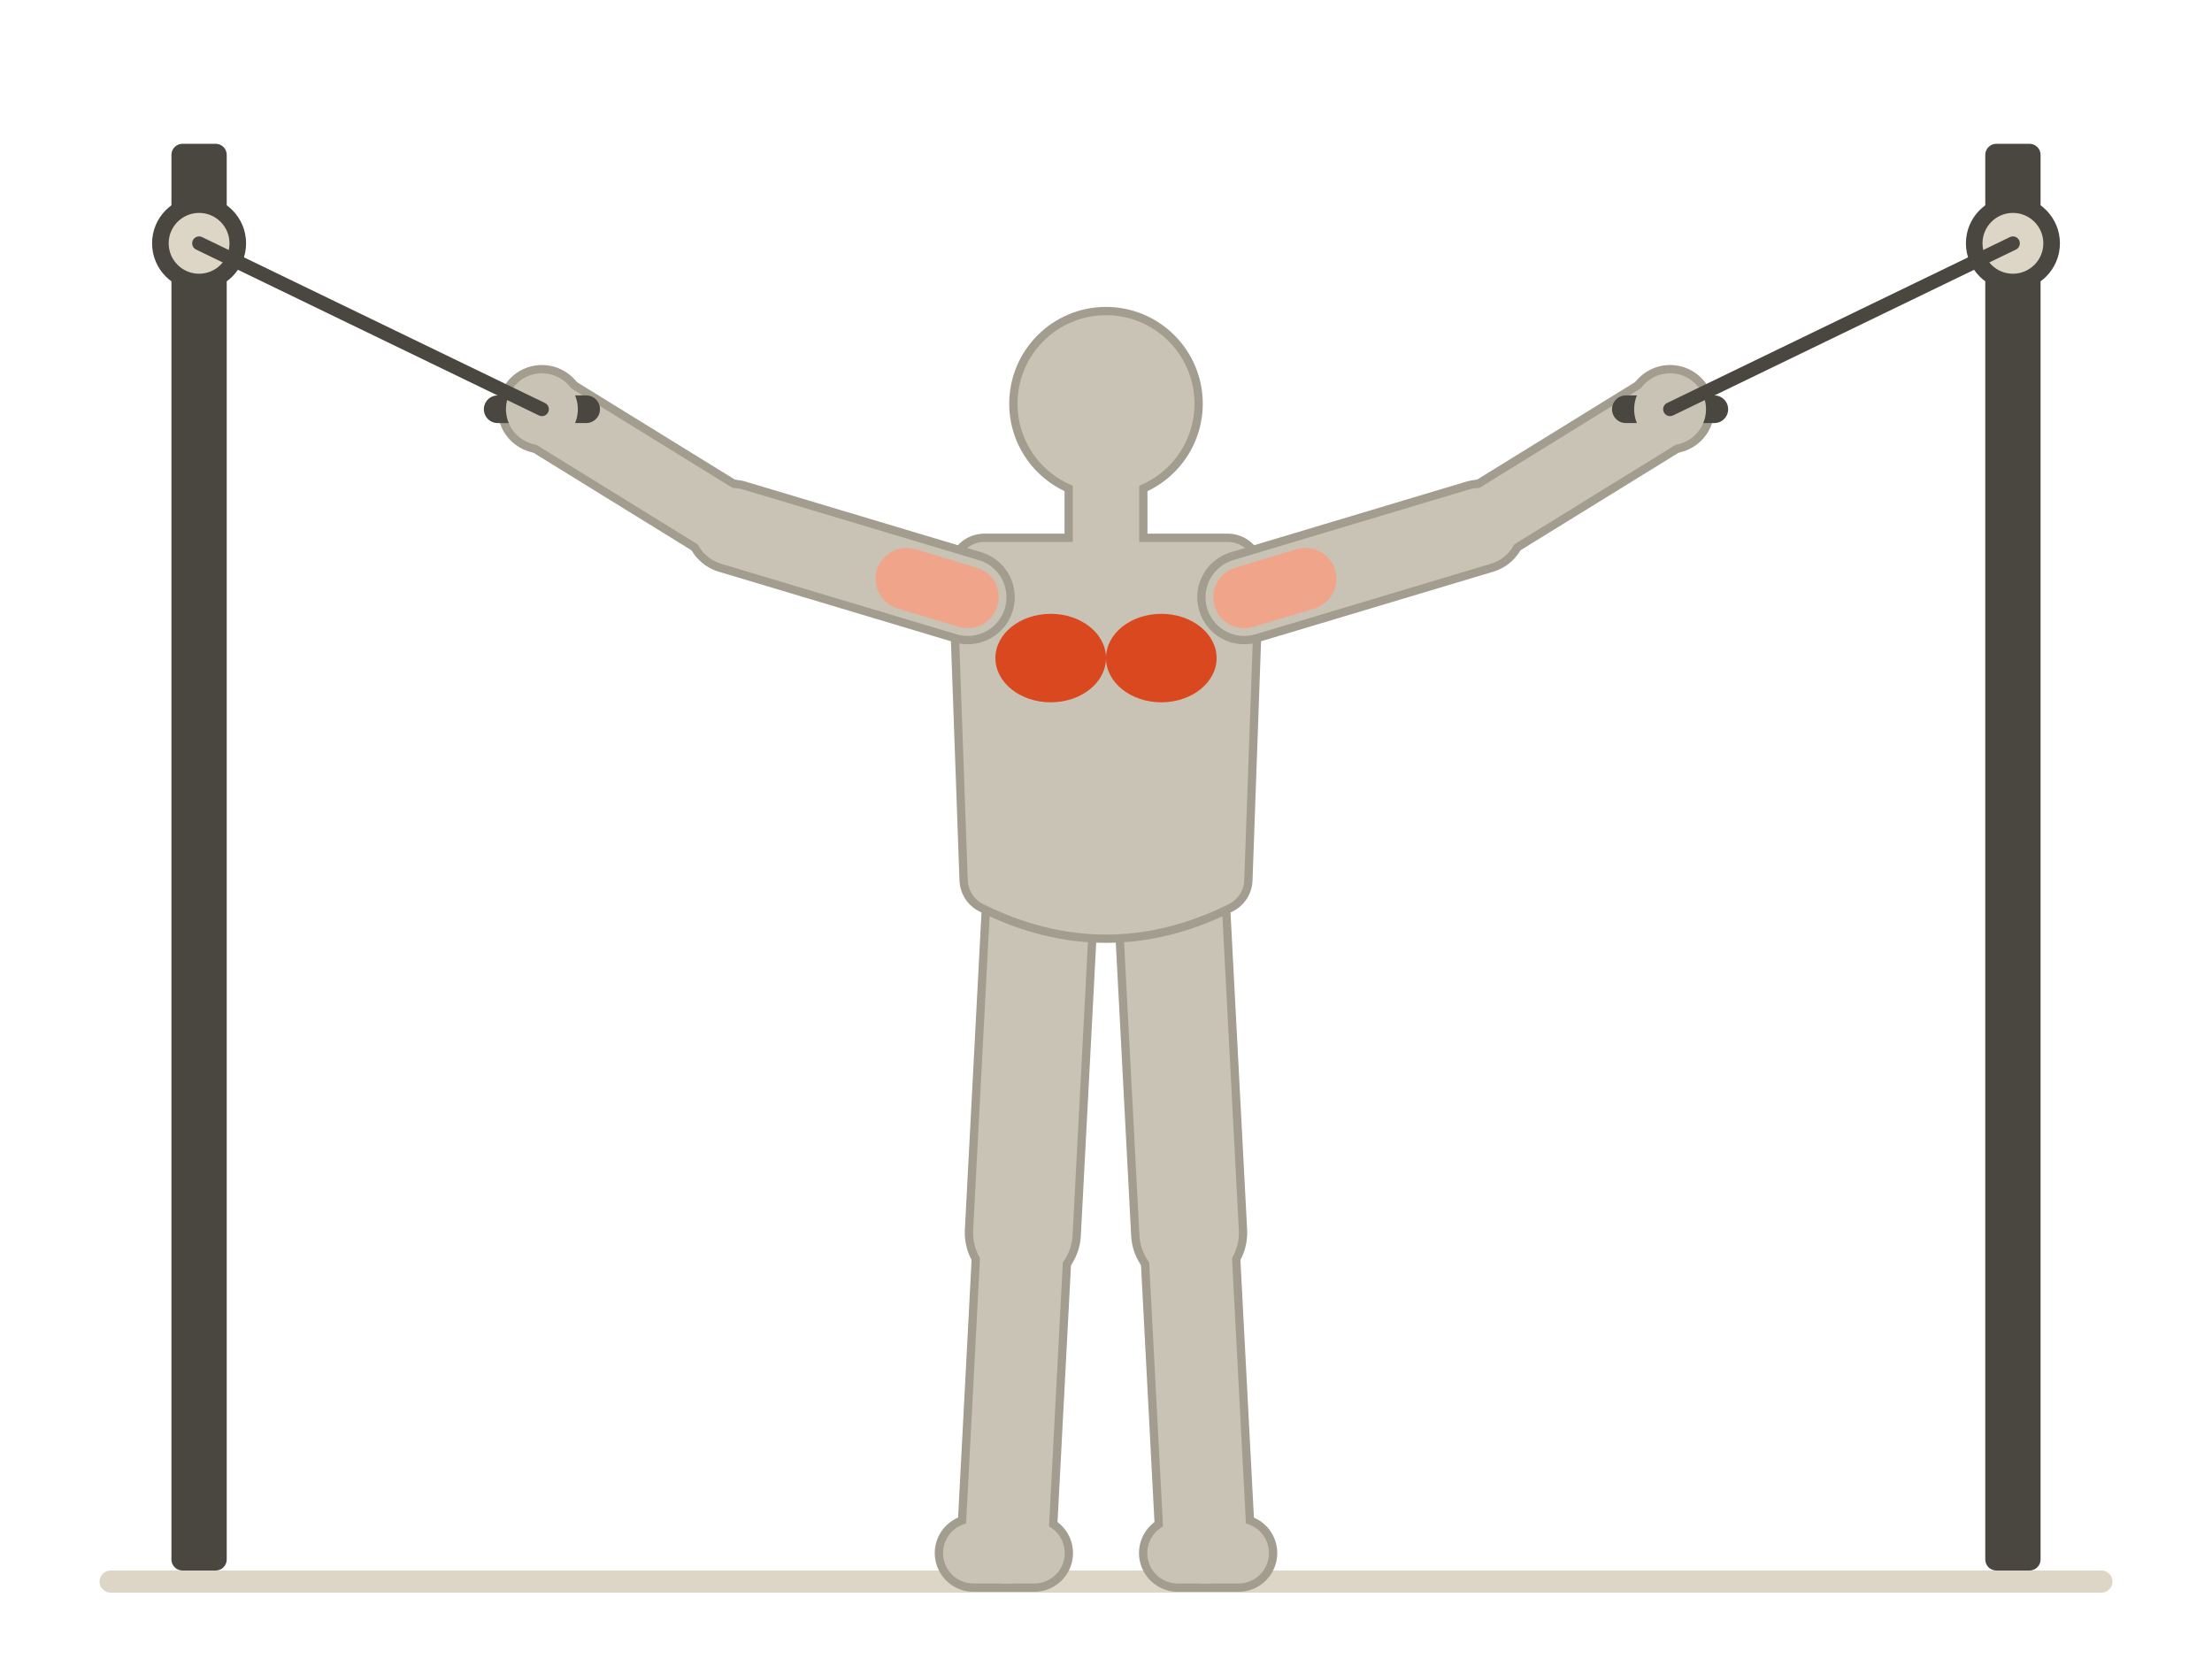
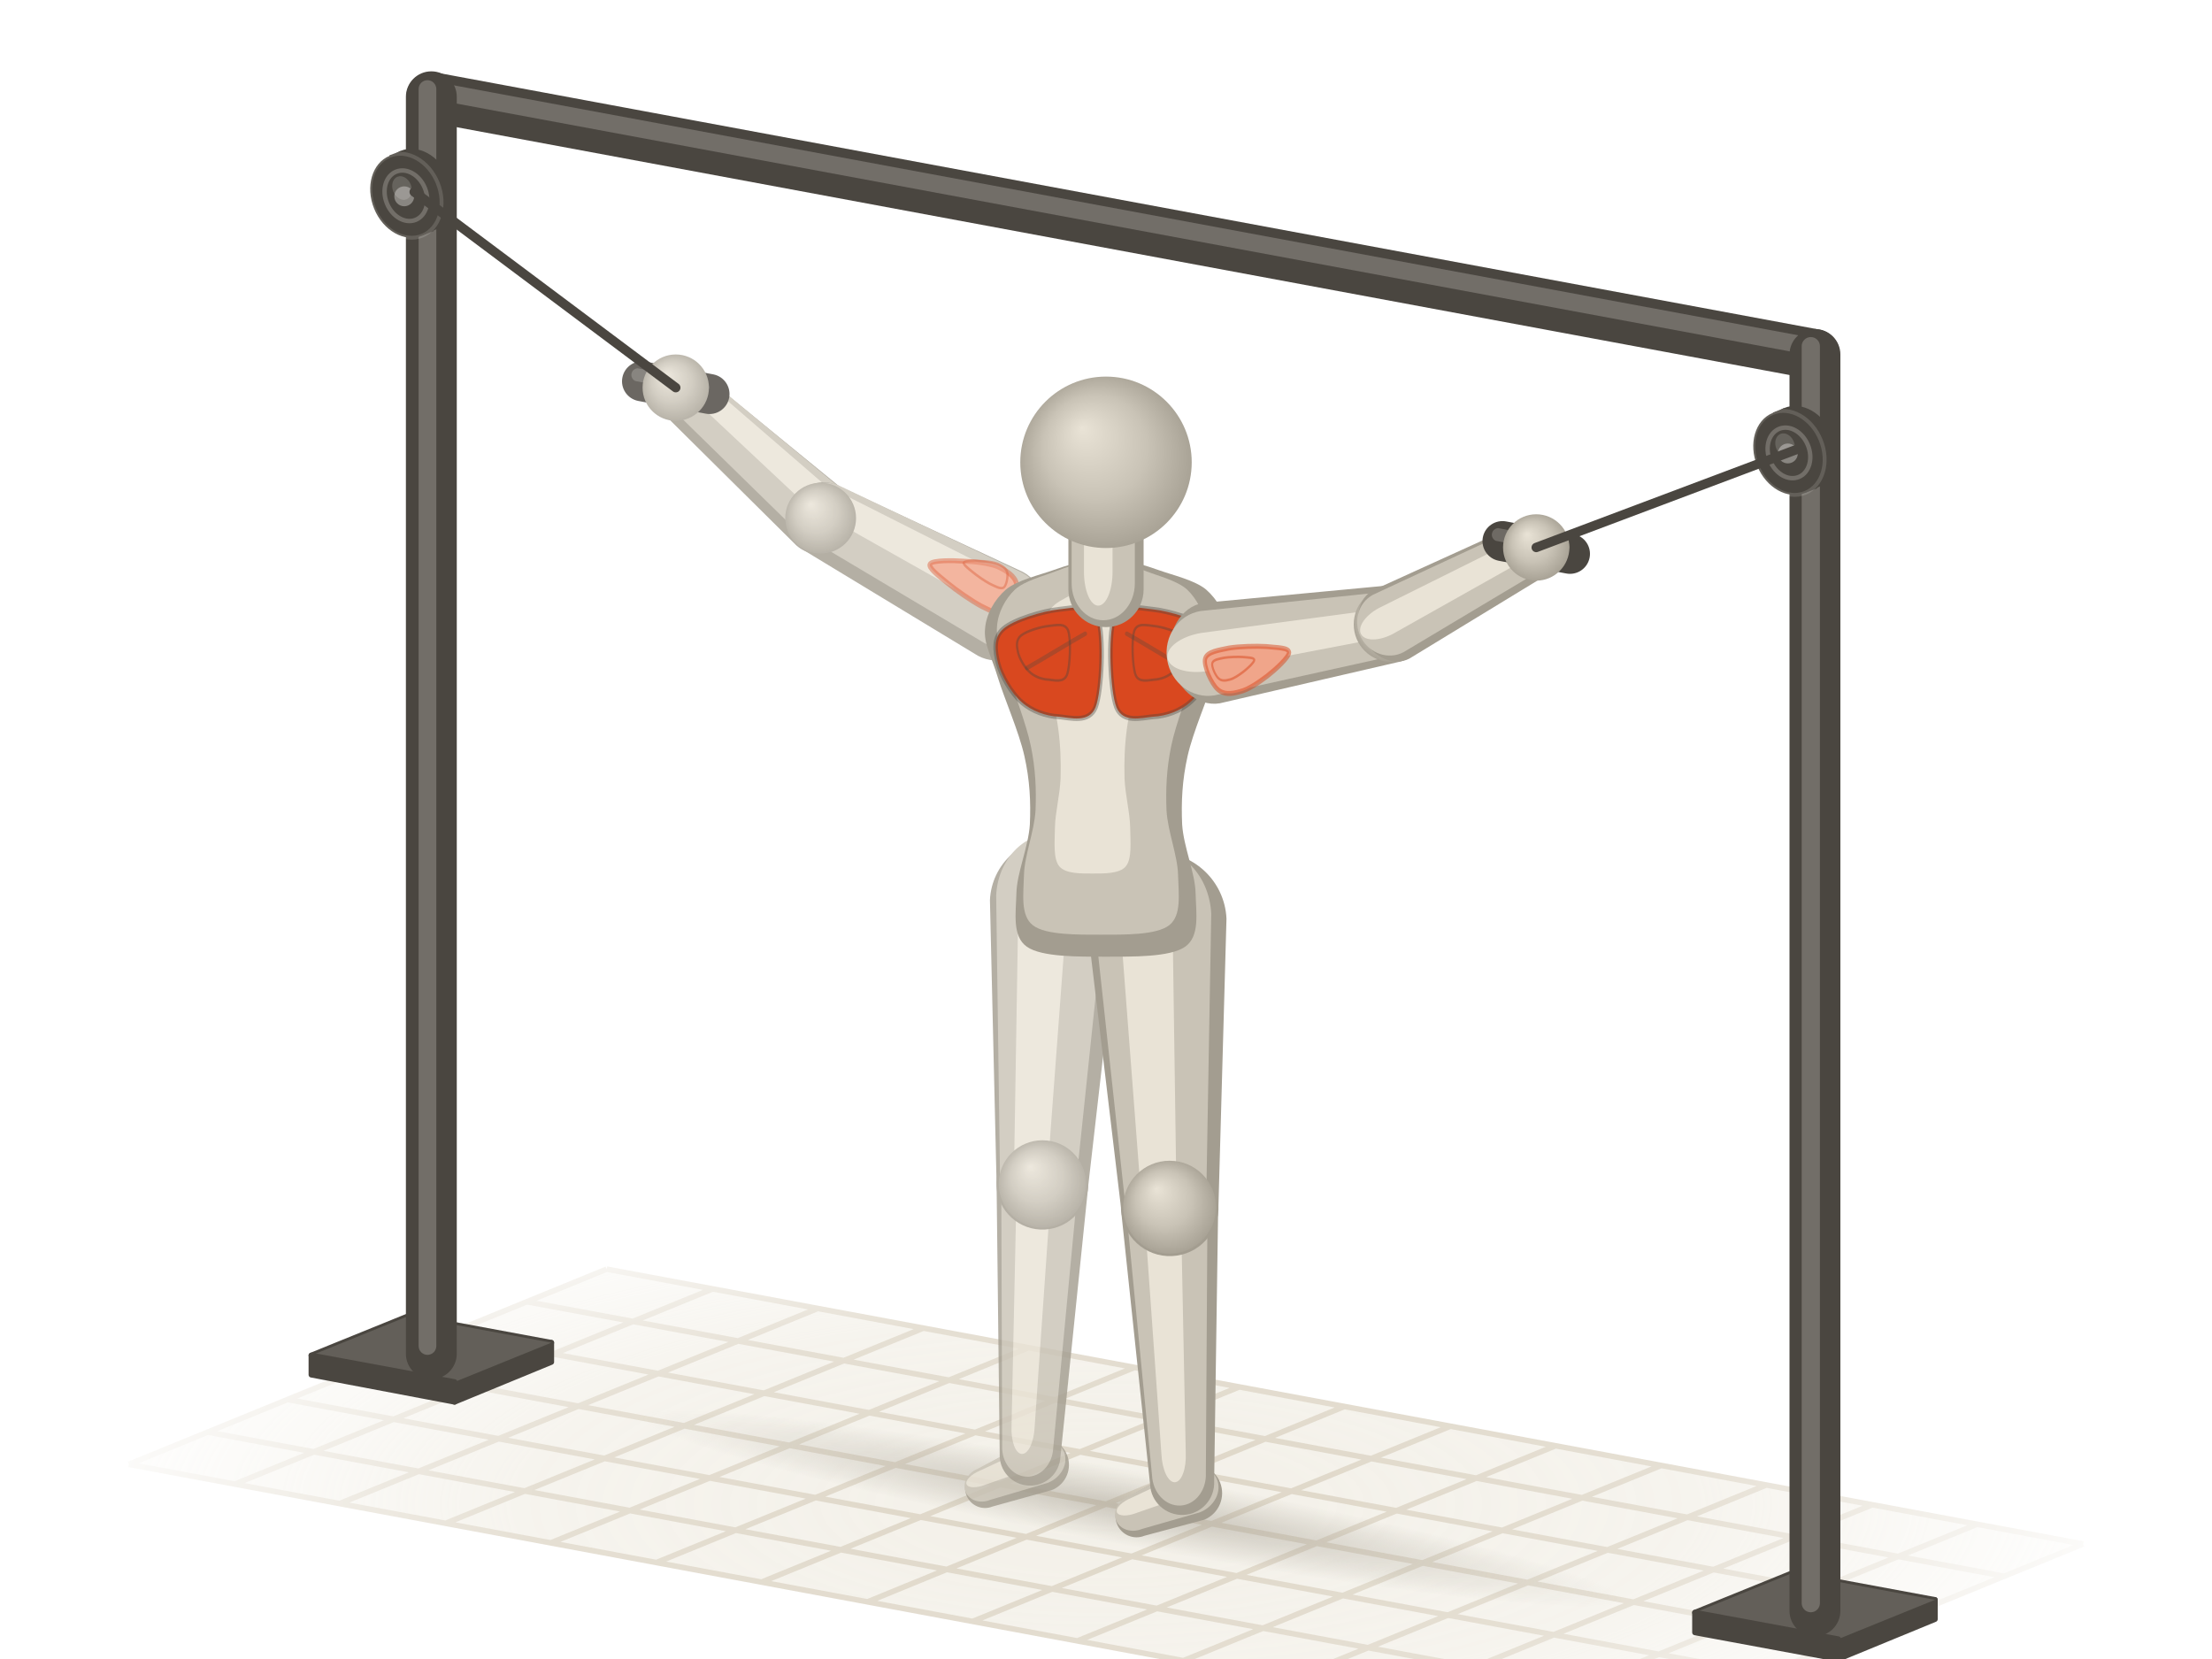
<svg xmlns="http://www.w3.org/2000/svg" viewBox="0 0 400 300">
-   <line x1="20" y1="286" x2="380" y2="286" stroke="#ddd5c5" stroke-width="4" stroke-linecap="round" />
-   <rect x="31" y="26" width="10" height="258" rx="2" fill="#4a4640" opacity="1" />
-   <circle cx="36" cy="44" r="7" fill="#ddd5c5" stroke="#4a4640" stroke-width="3" />
-   <rect x="359" y="26" width="10" height="258" rx="2" fill="#4a4640" opacity="1" />
-   <circle cx="364" cy="44" r="7" fill="#ddd5c5" stroke="#4a4640" stroke-width="3" />
-   <g transform="translate(200 165)">
-     <g>
-       <g transform="translate(-12 0)">
-         <g transform="rotate(3)">
-           <line x1="0" y1="0" x2="0" y2="58" stroke="#a39d90" stroke-width="21" stroke-linecap="round" />
-           <g transform="translate(0 58)">
-             <g>
-               <line x1="0" y1="0" x2="0" y2="56" stroke="#a39d90" stroke-width="18" stroke-linecap="round" />
-               <g transform="translate(0 56)">
-                 <g transform="rotate(-3)">
-                   <line x1="5" y1="2" x2="-6" y2="2" stroke="#a39d90" stroke-width="14" stroke-linecap="round" />
-                 </g>
-               </g>
-             </g>
-           </g>
-         </g>
-       </g>
+   <defs>
+     <radialGradient id="a8-sph" cx=".5" cy=".5" r=".55" fx=".36" fy=".3">
+       <stop offset="0" stop-color="#e9e3d6" />
+       <stop offset=".55" stop-color="#c9c3b6" />
+       <stop offset="1" stop-color="#a39d90" />
+     </radialGradient>
+     <path id="a8s0" d="M-8 0C-8 5.3 -8.1 12.9 -6.2 15.9C-4.3 18.9 -0.1 18.1 3.5 18C7.2 17.9 11.8 15.6 15.9 15.3C20 15.1 23.9 15.3 28.3 16.4C32.7 17.5 38.6 20.4 42.4 21.7C46.3 23 48.6 24.6 51.3 24.3C53.9 24.1 56.6 22.4 58.4 20.1C60.1 17.8 61 13.4 61.9 10.6C62.8 7.8 63.4 5.5 63.7 3.2C64 0.9 64 -0.9 63.7 -3.2C63.4 -5.5 62.8 -7.8 61.9 -10.6C61 -13.4 60.1 -17.8 58.4 -20.1C56.6 -22.4 53.9 -24.1 51.3 -24.3C48.6 -24.6 46.3 -23 42.4 -21.7C38.6 -20.4 32.7 -17.5 28.3 -16.4C23.9 -15.3 20 -15.1 15.9 -15.3C11.8 -15.6 7.2 -17.9 3.5 -18C-0.1 -18.1 -4.3 -18.9 -6.2 -15.9C-8.1 -12.9 -8 -5.3 -8 0Z" />
+     <path id="a8s3" d="M0 8.6L40.4 6.6A6.6 6.6 0 0 0 40.4 -6.6L0 -8.6A8.6 8.6 0 0 0 0 8.6Z" />
+     <path id="a8s5" d="M0 6.6L36.8 4.9A4.9 4.9 0 0 0 36.8 -4.9L0 -6.6A6.6 6.6 0 0 0 0 6.6Z" />
+     <path id="a8s6" d="M0 11.8L50.8 8.3A8.3 8.3 0 0 0 50.8 -8.3L0 -11.8A11.8 11.8 0 0 0 0 11.8Z" />
+     <path id="a8s7" d="M0 8.3L49.1 5.5A5.5 5.5 0 0 0 49.1 -5.5L0 -8.3A8.3 8.3 0 0 0 0 8.3Z" />
+     <path id="a8s8" d="M0 4.9L11.1 3.6A3.6 3.6 0 0 0 11.1 -3.6L0 -4.9A4.9 4.9 0 0 0 0 4.9Z" />
+     <path id="a8s9" d="M0 9.2L40.2 7A7 7 0 0 0 40.2 -7L0 -9.2A9.2 9.2 0 0 0 0 9.2Z" />
+     <path id="a8s11" d="M0 7L36.8 5.2A5.2 5.2 0 0 0 36.8 -5.2L0 -7A7 7 0 0 0 0 7Z" />
+     <path id="a8s12" d="M0 12.6L51.7 8.8A8.8 8.8 0 0 0 51.7 -8.8L0 -12.6A12.6 12.6 0 0 0 0 12.6Z" />
+     <path id="a8s13" d="M0 8.8L49.9 5.8A5.8 5.8 0 0 0 49.9 -5.8L0 -8.8A8.8 8.8 0 0 0 0 8.8Z" />
+     <path id="a8s14" d="M0 5.2L11.1 3.8A3.8 3.8 0 0 0 11.1 -3.8L0 -5.2A5.2 5.2 0 0 0 0 5.2Z" />
+     <path id="a8s15" d="M0 6.8L10.6 6.8A6.8 6.8 0 0 0 10.6 -6.8L0 -6.8A6.8 6.8 0 0 0 0 6.8Z" />
+     <radialGradient id="a8-fade" gradientUnits="userSpaceOnUse" cx="200" cy="272" r="190" gradientTransform="translate(200 272) scale(1 .32) translate(-200 -272)">
+       <stop offset="0" stop-color="#fff" />
+       <stop offset=".55" stop-color="#fff" stop-opacity=".75" />
+       <stop offset="1" stop-color="#fff" stop-opacity="0" />
+     </radialGradient>
+     <mask id="a8-gm" maskUnits="userSpaceOnUse" x="0" y="0" width="400" height="300">
+       <rect width="400" height="300" fill="url(#a8-fade)" />
+     </mask>
+     <radialGradient id="a8-shd">
+       <stop offset="0" stop-color="#a39d90" stop-opacity=".5" />
+       <stop offset=".55" stop-color="#a39d90" stop-opacity=".22" />
+       <stop offset="1" stop-color="#a39d90" stop-opacity="0" />
+     </radialGradient>
+   </defs>
+   <g mask="url(#a8-gm)">
+     <path d="M109.7 229.5L376.7 279.2L290.3 314.5L23.3 264.8Z" fill="#efeadf" fill-opacity=".7" />
+     <path d="M109.7 229.5L23.3 264.8M128.8 233.1L42.4 268.4M147.9 236.6L61.4 271.9M166.9 240.2L80.5 275.5M186 243.7L99.6 279M205.1 247.3L118.6 282.6M224.1 250.8L137.7 286.1M243.2 254.3L156.8 289.7M262.3 257.9L175.9 293.2M281.4 261.4L194.9 296.7M300.4 265L214 300.3M319.5 268.5L233.1 303.8M338.6 272.1L252.1 307.4M357.6 275.6L271.2 310.9M376.7 279.2L290.3 314.5M109.7 229.5L376.7 279.2M95.3 235.4L362.3 285M80.9 241.3L347.9 290.9M66.5 247.2L333.5 296.8M52.1 253.1L319.1 302.7M37.7 259L304.7 308.6M23.3 264.8L290.3 314.5" fill="none" stroke="#ddd5c5" stroke-width="1" />
+   </g>
+   <g transform="rotate(10.5)">
+     <ellipse fill="url(#a8-shd)" cx="251" cy="230.9" rx="90" ry="6.8">
+       <animate attributeName="rx" values="90;91.6;94.9;92.4;73.9;43.4;30.3;30.3;30.3;30.3;30.3;43.4;73.9;92.4;94.9;91.6;90" dur="3s" repeatCount="indefinite" />
+     </ellipse>
+   </g>
+   <path d="M77.2 22L327.3 68.5A4.5 4.5 0 0 0 329 59.6L78.8 13.1A4.5 4.5 0 0 0 77.2 22Z" fill="#4a4640" />
+   <path d="M77 17.7L327.2 64.2A1.6 1.6 0 0 0 327.7 61.1L77.6 14.6A1.6 1.6 0 0 0 77 17.7Z" fill="#fffdf8" fill-opacity=".22" />
+   <g opacity=".82">
+     <g transform="translate(188.4 264.9) rotate(157.8)">
+       <use href="#a8s8" fill="#a39d90" />
+       <use href="#a8s8" fill="#c9c3b6" transform="matrix(0.98 0 0 0.84 0.2 0.7)" />
+       <use href="#a8s8" fill="#e9e3d6" transform="matrix(0.9 0 0 0.38 0.7 1.9)" />
+     </g>
+     <g transform="translate(188.5 214.1) rotate(92.6)">
+       <use href="#a8s7" fill="#a39d90" />
+       <use href="#a8s7" fill="#c9c3b6" transform="matrix(0.98 0 0 0.84 -0.5 0.5)" />
+       <use href="#a8s7" fill="#e9e3d6" transform="matrix(0.9 0 0 0.38 -0.2 1.5)" />
+     </g>
+     <g transform="translate(148.4 93.7) rotate(-138) scale(0.96 1)">
+       <animateTransform attributeName="transform" type="translate" values="148.4 93.7;147.9 96.2;147.1 105;150.1 121;159.7 139.7;175.1 150.2;187.7 150.9;194.2 148.5;196 147.4;194.2 148.5;187.7 150.9;175.1 150.2;159.7 139.7;150.1 121;147.1 105;147.9 96.2;148.4 93.7" dur="3s" repeatCount="indefinite" />
+       <animateTransform attributeName="transform" type="rotate" values="-138;-141.5;-154;-179.5;-216.7;-248.1;-267.6;-277.7;-280.7;-277.7;-267.6;-248.1;-216.7;-179.5;-154;-141.5;-138" additive="sum" dur="3s" repeatCount="indefinite" />
+       <animateTransform attributeName="transform" type="scale" values="0.96 1;0.95 1;0.9 1;0.82 1;0.85 1;0.94 1;0.99 1;1 1;1 1;1 1;0.99 1;0.94 1;0.85 1;0.82 1;0.9 1;0.95 1;0.96 1" additive="sum" dur="3s" repeatCount="indefinite" />
+       <use href="#a8s5" fill="#a39d90" />
+       <use href="#a8s5" fill="#c9c3b6" transform="matrix(0.98 0 0 0.84 0.4 0.9)" />
+       <use href="#a8s5" fill="#e9e3d6" transform="matrix(0.9 0 0 0.38 1.8 2.5)" />
+     </g>
+     <g transform="translate(122.2 70.1)">
+       <animateTransform attributeName="transform" type="translate" values="122.2 70.1;120.6 74.6;117.4 90.5;119.9 120.7;134.6 158.4;162.2 182.4;186.2 187.5;199.1 185;202.8 183.5;199.1 185;186.2 187.5;162.2 182.4;134.6 158.4;119.9 120.7;117.4 90.5;120.6 74.6;122.2 70.1" dur="3s" repeatCount="indefinite" />
+       <path d="M-6.8 2.4L5.4 4.7A3.6 3.6 0 0 0 6.8 -2.4L-5.4 -4.7A3.6 3.6 0 0 0 -6.8 2.4Z" fill="#4a4640" />
+       <path d="M-7.3 -1.2L4.9 1.1A1.2 1.2 0 0 0 5.3 -1.2L-6.9 -3.5A1.2 1.2 0 0 0 -7.3 -1.2Z" fill="#fffdf8" fill-opacity=".2" />
+       <circle r="6" fill="url(#a8-sph)" />
+     </g>
+     <g transform="translate(190.8 163.3) rotate(92.6)">
+       <use href="#a8s6" fill="#a39d90" />
+       <use href="#a8s6" fill="#c9c3b6" transform="matrix(0.98 0 0 0.84 -0.9 0.8)" />
+       <use href="#a8s6" fill="#e9e3d6" transform="matrix(0.9 0 0 0.38 -1.3 2.2)" />
+     </g>
+     <g transform="translate(188.5 214.1)">
+       <circle r="7.9" fill="url(#a8-sph)" />
+     </g>
+     <g transform="translate(180.9 111) rotate(-151.9) scale(0.91 1)">
+       <animateTransform attributeName="transform" type="translate" values="180.9 111;180.9 111;180.9 111;180.9 111;180.9 111;180.9 111;180.9 111;180.9 111;180.9 111;180.9 111;180.9 111;180.9 111;180.9 111;180.9 111;180.9 111;180.9 111;180.9 111" dur="3s" repeatCount="indefinite" />
+       <animateTransform attributeName="transform" type="rotate" values="-151.9;-155.9;-169.9;-197.8;-233.5;-261.6;-279.7;-289.5;-292.5;-289.5;-279.7;-261.6;-233.5;-197.8;-169.9;-155.9;-151.9" additive="sum" dur="3s" repeatCount="indefinite" />
+       <animateTransform attributeName="transform" type="scale" values="0.91 1;0.9 1;0.85 1;0.8 1;0.88 1;0.98 1;1 1;0.98 1;0.97 1;0.98 1;1 1;0.98 1;0.88 1;0.8 1;0.85 1;0.9 1;0.91 1" additive="sum" dur="3s" repeatCount="indefinite" />
+       <use href="#a8s3" fill="#a39d90" />
+       <use href="#a8s3" fill="#c9c3b6" transform="matrix(0.98 0 0 0.84 0.1 1.2)" />
+       <use href="#a8s3" fill="#e9e3d6" transform="matrix(0.9 0 0 0.38 1.2 3.2)" />
+       <path id="a8m4" d="M-1.6 0.7C-2.3 1.8 -1.1 5.2 0 6.2C1.1 7.3 3 7.4 4.9 7.3C6.7 7.1 9.3 6.2 11.3 5.3C13.3 4.5 16.9 2.8 17 2C17.1 1.2 14.3 0.8 12.1 0.4C10 0 6.3 -0.4 4 -0.4C1.8 -0.3 -0.9 -0.4 -1.6 0.7Z" fill="#f0a58a" stroke="#d9481f" stroke-opacity=".5" stroke-width=".9" stroke-linejoin="round" />
+       <use href="#a8m4" fill="#fffdf8" fill-opacity=".3" stroke="none" transform="matrix(0.5 0 0 0.5 2.7 4.1)" />
+     </g>
+     <g transform="translate(148.4 93.7)">
+       <animateTransform attributeName="transform" type="translate" values="148.4 93.7;147.9 96.2;147.1 105;150.1 121;159.7 139.7;175.1 150.2;187.7 150.9;194.2 148.5;196 147.4;194.2 148.5;187.7 150.9;175.1 150.2;159.7 139.7;150.1 121;147.1 105;147.9 96.2;148.4 93.7" dur="3s" repeatCount="indefinite" />
+       <circle r="6.4" fill="url(#a8-sph)" />
    </g>
  </g>
-   <g transform="translate(200 165)">
-     <g>
-       <g transform="translate(-12 0)">
-         <g transform="rotate(3)">
-           <line x1="0" y1="0" x2="0" y2="58" stroke="#c9c3b6" stroke-width="18" stroke-linecap="round" />
-           <g transform="translate(0 58)">
-             <g>
-               <line x1="0" y1="0" x2="0" y2="56" stroke="#c9c3b6" stroke-width="15" stroke-linecap="round" />
-               <g transform="translate(0 56)">
-                 <g transform="rotate(-3)">
-                   <line x1="5" y1="2" x2="-6" y2="2" stroke="#c9c3b6" stroke-width="11" stroke-linecap="round" />
-                 </g>
-               </g>
-             </g>
-           </g>
-         </g>
-       </g>
-     </g>
+   <path d="M99.7 242.8L99.7 246.3L82.2 253.5L82.2 249.9Z" fill="#4a4640" stroke="#4a4640" stroke-width="1" stroke-linejoin="round" />
+   <path d="M73.8 238L56.3 245.1L82.2 249.9L99.7 242.8Z" fill="#4a4640" stroke="#4a4640" stroke-width="1" stroke-linejoin="round" />
+   <path d="M73.8 238L56.3 245.1L82.2 249.9L99.7 242.8Z" fill="#fffdf8" fill-opacity=".14" />
+   <path d="M56.3 245.1L82.2 249.9L82.2 253.5L56.3 248.6Z" fill="#4a4640" stroke="#4a4640" stroke-width="1" stroke-linejoin="round" />
+   <path d="M73.4 17.5L73.4 244.8A4.6 4.6 0 0 0 82.6 244.8L82.6 17.5A4.6 4.6 0 0 0 73.4 17.5Z" fill="#4a4640" />
+   <path d="M75.7 16.1L75.7 243.4A1.6 1.6 0 0 0 78.9 243.4L78.9 16.1A1.6 1.6 0 0 0 75.7 16.1Z" fill="#fffdf8" fill-opacity=".22" />
+   <ellipse cx="75.4" cy="34.5" rx="7.8" ry="6.2" transform="rotate(67.8 75.4 34.5)" fill="#4a4640" />
+   <path d="M78.4 41.8L76.3 42.6L70.4 28.1L72.5 27.3Z" fill="#4a4640" />
+   <ellipse cx="73.4" cy="35.4" rx="7.8" ry="6.2" transform="rotate(67.8 73.4 35.4)" fill="#4a4640" stroke="#fffdf8" stroke-opacity=".14" stroke-width=".7" />
+   <ellipse cx="73.4" cy="35.4" rx="4.7" ry="3.7" transform="rotate(67.8 73.4 35.4)" fill="none" stroke="#fffdf8" stroke-opacity=".22" stroke-width=".8" />
+   <ellipse cx="72.7" cy="34" rx="2.2" ry="1.7" transform="rotate(67.8 72.7 34)" fill="#fffdf8" fill-opacity=".16" />
+   <circle cx="73.1" cy="35.5" r="1.8" fill="#fffdf8" fill-opacity=".35" />
+   <line stroke="#4a4640" stroke-width="1.7" stroke-linecap="round" x1="74.9" y1="34.7" x2="122.2" y2="70.1">
+     <animate attributeName="x2" values="122.2;120.6;117.4;119.9;134.6;162.2;186.2;199.1;202.8;199.1;186.2;162.2;134.6;119.9;117.4;120.6;122.2" dur="3s" repeatCount="indefinite" />
+     <animate attributeName="y2" values="70.1;74.6;90.5;120.7;158.4;182.4;187.5;185;183.5;185;187.5;182.4;158.4;120.7;90.5;74.6;70.1" dur="3s" repeatCount="indefinite" />
+   </line>
+   <g transform="translate(215.8 270) rotate(157.8)">
+     <use href="#a8s14" fill="#a39d90" />
+     <use href="#a8s14" fill="#c9c3b6" transform="matrix(0.98 0 0 0.84 0.2 0.7)" />
+     <use href="#a8s14" fill="#e9e3d6" transform="matrix(0.9 0 0 0.38 0.7 2)" />
  </g>
-   <g transform="translate(200 165)">
-     <g>
-       <g transform="translate(12 0)">
-         <g transform="rotate(-3)">
-           <line x1="0" y1="0" x2="0" y2="58" stroke="#a39d90" stroke-width="21" stroke-linecap="round" />
-           <g transform="translate(0 58)">
-             <g>
-               <line x1="0" y1="0" x2="0" y2="56" stroke="#a39d90" stroke-width="18" stroke-linecap="round" />
-               <g transform="translate(0 56)">
-                 <g transform="rotate(3)">
-                   <line x1="-5" y1="2" x2="6" y2="2" stroke="#a39d90" stroke-width="14" stroke-linecap="round" />
-                 </g>
-               </g>
-             </g>
-           </g>
-         </g>
-       </g>
-     </g>
+   <g transform="translate(211.5 218.3) rotate(87.4)">
+     <use href="#a8s13" fill="#a39d90" />
+     <use href="#a8s13" fill="#c9c3b6" transform="matrix(0.98 0 0 0.84 -0.6 0.5)" />
+     <use href="#a8s13" fill="#e9e3d6" transform="matrix(0.9 0 0 0.38 -0.4 1.3)" />
  </g>
-   <g transform="translate(200 165)">
-     <g>
-       <g transform="translate(12 0)">
-         <g transform="rotate(-3)">
-           <line x1="0" y1="0" x2="0" y2="58" stroke="#c9c3b6" stroke-width="18" stroke-linecap="round" />
-           <g transform="translate(0 58)">
-             <g>
-               <line x1="0" y1="0" x2="0" y2="56" stroke="#c9c3b6" stroke-width="15" stroke-linecap="round" />
-               <g transform="translate(0 56)">
-                 <g transform="rotate(3)">
-                   <line x1="-5" y1="2" x2="6" y2="2" stroke="#c9c3b6" stroke-width="11" stroke-linecap="round" />
-                 </g>
-               </g>
-             </g>
-           </g>
-         </g>
-       </g>
-     </g>
+   <g transform="translate(209.2 166.7) rotate(87.4)">
+     <use href="#a8s12" fill="#a39d90" />
+     <use href="#a8s12" fill="#c9c3b6" transform="matrix(0.98 0 0 0.84 -1 0.7)" />
+     <use href="#a8s12" fill="#e9e3d6" transform="matrix(0.9 0 0 0.38 -1.7 1.9)" />
  </g>
-   <g transform="translate(200 165)">
-     <g>
-       <g>
-         <g>
-           <path d="M-22 -62 L22 -62 L20 -6 Q0 4 -20 -6 Z" fill="#a39d90" stroke="#a39d90" stroke-width="13" stroke-linejoin="round" />
-           <g transform="translate(0 -66)">
-             <g>
-               <line x1="0" y1="0" x2="0" y2="-12" stroke="#a39d90" stroke-width="15" stroke-linecap="round" />
-               <circle cx="0" cy="-26" r="17.5" fill="#a39d90" />
-             </g>
-           </g>
-         </g>
-       </g>
-     </g>
+   <g transform="translate(211.5 218.3)">
+     <circle r="8.4" fill="url(#a8-sph)" />
  </g>
-   <g transform="translate(200 165)">
-     <g>
-       <g>
-         <g>
-           <path d="M-22 -62 L22 -62 L20 -6 Q0 4 -20 -6 Z" fill="#c9c3b6" stroke="#c9c3b6" stroke-width="10" stroke-linejoin="round" />
-           <ellipse cx="-10" cy="-46" rx="10" ry="8" fill="#d9481f" />
-           <ellipse cx="10" cy="-46" rx="10" ry="8" fill="#d9481f" />
-           <g transform="translate(0 -66)">
-             <g>
-               <line x1="0" y1="0" x2="0" y2="-12" stroke="#c9c3b6" stroke-width="12" stroke-linecap="round" />
-               <circle cx="0" cy="-26" r="16" fill="#c9c3b6" />
-             </g>
-           </g>
-         </g>
-       </g>
-     </g>
+   <g transform="translate(200 165) rotate(-90) scale(1 0.9)">
+     <use href="#a8s0" fill="#a39d90" />
+     <use href="#a8s0" fill="#c9c3b6" transform="matrix(0.94 0 0 0.86 3.5 -1)" />
+     <use href="#a8s0" fill="#e9e3d6" transform="matrix(0.72 0 0 0.42 12.8 -2.7)" />
+     <path id="a8m1" d="M53.1 1.6C56 2.8 55.1 6.3 54.8 9.5C54.5 12.7 52.9 18.6 51.3 20.6C49.7 22.7 47.3 22.3 45.1 21.7C42.9 21.1 39.6 19 38 16.9C36.4 14.9 35.5 12 35.4 9.5C35.2 7.1 34.2 3.4 37.1 2.1C40.1 0.8 50.1 0.4 53.1 1.6Z" fill="#d9481f" stroke="#4a4640" stroke-opacity=".38" stroke-width=".9" stroke-linejoin="round" />
+     <use href="#a8m1" fill="#fffdf8" fill-opacity=".3" stroke="none" transform="matrix(0.5 0 0 0.5 24.4 4.9)" />
+     <path d="M50.4 4.2C49.4 6.2 45.2 13.9 44.2 15.9" fill="none" stroke="#4a4640" stroke-opacity=".3" stroke-width=".8" stroke-linecap="round" />
+     <path id="a8m2" d="M53.1 -1.6C56 -2.8 55.1 -6.3 54.8 -9.5C54.5 -12.7 52.9 -18.6 51.3 -20.6C49.7 -22.7 47.3 -22.3 45.1 -21.7C42.9 -21.1 39.6 -19 38 -16.9C36.4 -14.9 35.5 -12 35.4 -9.5C35.2 -7.1 34.2 -3.4 37.1 -2.1C40.1 -0.8 50.1 -0.4 53.1 -1.6Z" fill="#d9481f" stroke="#4a4640" stroke-opacity=".38" stroke-width=".9" stroke-linejoin="round" />
+     <use href="#a8m2" fill="#fffdf8" fill-opacity=".3" stroke="none" transform="matrix(0.5 0 0 0.5 24.4 -6.8)" />
+     <path d="M50.4 -4.2C49.4 -6.2 45.2 -13.9 44.2 -15.9" fill="none" stroke="#4a4640" stroke-opacity=".3" stroke-width=".8" stroke-linecap="round" />
  </g>
-   <g transform="translate(200 165)">
-     <g>
-       <g>
-         <g>
-           <g transform="translate(-25 -57)">
-             <g transform="rotate(106.68)">
-               <animateTransform attributeName="transform" type="rotate" values="106.68;-35.58;106.68" dur="3s" repeatCount="indefinite" calcMode="spline" keyTimes="0;0.5;1" keySplines="0.45 0 0.55 1;0.45 0 0.55 1" />
-               <line x1="0" y1="0" x2="0" y2="44.47" stroke="#a39d90" stroke-width="17" stroke-linecap="round">
-                 <animate attributeName="y2" values="44.47;43.26;44.47" dur="3s" repeatCount="indefinite" calcMode="spline" keyTimes="0;0.5;1" keySplines="0.45 0 0.55 1;0.45 0 0.55 1" />
-               </line>
-               <g transform="translate(0 44.47)">
-                 <animateTransform attributeName="transform" type="translate" values="0 44.47;0 43.26;0 44.47" dur="3s" repeatCount="indefinite" calcMode="spline" keyTimes="0;0.5;1" keySplines="0.45 0 0.55 1;0.45 0 0.55 1" />
-                 <g transform="rotate(15)">
-                   <line x1="0" y1="0" x2="0" y2="40.43" stroke="#a39d90" stroke-width="15" stroke-linecap="round">
-                     <animate attributeName="y2" values="40.43;39.33;40.43" dur="3s" repeatCount="indefinite" calcMode="spline" keyTimes="0;0.5;1" keySplines="0.45 0 0.55 1;0.45 0 0.55 1" />
-                   </line>
-                   <g transform="translate(0 40.43)">
-                     <animateTransform attributeName="transform" type="translate" values="0 40.43;0 39.33;0 40.43" dur="3s" repeatCount="indefinite" calcMode="spline" keyTimes="0;0.5;1" keySplines="0.45 0 0.55 1;0.45 0 0.55 1" />
-                     <g>
-                       <circle cx="0" cy="0" r="8" fill="#a39d90" />
-                     </g>
-                   </g>
-                 </g>
-               </g>
-             </g>
-           </g>
-         </g>
-       </g>
-     </g>
+   <g transform="translate(200 106.6) rotate(-90)">
+     <use href="#a8s15" fill="#a39d90" />
+     <use href="#a8s15" fill="#c9c3b6" transform="matrix(0.98 0 0 0.84 1.1 -0.5)" />
+     <use href="#a8s15" fill="#e9e3d6" transform="matrix(0.9 0 0 0.38 3.2 -1.4)" />
  </g>
-   <g transform="translate(200 165)">
-     <g>
-       <g>
-         <g>
-           <g transform="translate(-25 -57)">
-             <g transform="rotate(106.68)">
-               <animateTransform attributeName="transform" type="rotate" values="106.68;-35.58;106.68" dur="3s" repeatCount="indefinite" calcMode="spline" keyTimes="0;0.5;1" keySplines="0.45 0 0.55 1;0.45 0 0.55 1" />
-               <line x1="0" y1="0" x2="0" y2="44.47" stroke="#c9c3b6" stroke-width="14" stroke-linecap="round">
-                 <animate attributeName="y2" values="44.47;43.26;44.47" dur="3s" repeatCount="indefinite" calcMode="spline" keyTimes="0;0.5;1" keySplines="0.45 0 0.55 1;0.45 0 0.55 1" />
-               </line>
-               <line x1="0" y1="0" x2="0" y2="11.56" stroke="#f0a58a" stroke-width="11.2" stroke-linecap="round">
-                 <animate attributeName="y2" values="11.56;11.25;11.56" dur="3s" repeatCount="indefinite" calcMode="spline" keyTimes="0;0.5;1" keySplines="0.45 0 0.55 1;0.45 0 0.55 1" />
-               </line>
-               <g transform="translate(0 44.47)">
-                 <animateTransform attributeName="transform" type="translate" values="0 44.47;0 43.26;0 44.47" dur="3s" repeatCount="indefinite" calcMode="spline" keyTimes="0;0.5;1" keySplines="0.45 0 0.55 1;0.45 0 0.55 1" />
-                 <g transform="rotate(15)">
-                   <line x1="0" y1="0" x2="0" y2="40.43" stroke="#c9c3b6" stroke-width="12" stroke-linecap="round">
-                     <animate attributeName="y2" values="40.43;39.33;40.43" dur="3s" repeatCount="indefinite" calcMode="spline" keyTimes="0;0.5;1" keySplines="0.45 0 0.55 1;0.45 0 0.55 1" />
-                   </line>
-                   <g transform="translate(0 40.43)">
-                     <animateTransform attributeName="transform" type="translate" values="0 40.43;0 39.33;0 40.43" dur="3s" repeatCount="indefinite" calcMode="spline" keyTimes="0;0.5;1" keySplines="0.45 0 0.55 1;0.45 0 0.55 1" />
-                     <g>
-                       <g transform="scale(1)">
-                         <g transform="rotate(-121.68)">
-                           <animateTransform attributeName="transform" type="rotate" values="-121.68;20.58;-121.68" dur="3s" repeatCount="indefinite" calcMode="spline" keyTimes="0;0.5;1" keySplines="0.45 0 0.55 1;0.45 0 0.55 1" />
-                           <line x1="-8" y1="0" x2="8" y2="0" stroke="#4a4640" stroke-width="5" stroke-linecap="round" />
-                         </g>
-                       </g>
-                       <circle cx="0" cy="0" r="6.5" fill="#c9c3b6" />
-                     </g>
-                   </g>
-                 </g>
-               </g>
-             </g>
-           </g>
-         </g>
-       </g>
-     </g>
+   <g transform="translate(200 83.6)">
+     <circle r="15.5" fill="url(#a8-sph)" />
  </g>
-   <g transform="translate(200 165)">
-     <g>
-       <g>
-         <g>
-           <g transform="translate(25 -57)">
-             <g transform="rotate(-106.68)">
-               <animateTransform attributeName="transform" type="rotate" values="-106.68;35.58;-106.68" dur="3s" repeatCount="indefinite" calcMode="spline" keyTimes="0;0.5;1" keySplines="0.45 0 0.55 1;0.45 0 0.55 1" />
-               <line x1="0" y1="0" x2="0" y2="44.47" stroke="#a39d90" stroke-width="17" stroke-linecap="round">
-                 <animate attributeName="y2" values="44.47;43.26;44.47" dur="3s" repeatCount="indefinite" calcMode="spline" keyTimes="0;0.5;1" keySplines="0.45 0 0.55 1;0.45 0 0.55 1" />
-               </line>
-               <g transform="translate(0 44.47)">
-                 <animateTransform attributeName="transform" type="translate" values="0 44.47;0 43.26;0 44.47" dur="3s" repeatCount="indefinite" calcMode="spline" keyTimes="0;0.5;1" keySplines="0.45 0 0.55 1;0.45 0 0.55 1" />
-                 <g transform="rotate(-15)">
-                   <line x1="0" y1="0" x2="0" y2="40.43" stroke="#a39d90" stroke-width="15" stroke-linecap="round">
-                     <animate attributeName="y2" values="40.43;39.33;40.43" dur="3s" repeatCount="indefinite" calcMode="spline" keyTimes="0;0.5;1" keySplines="0.45 0 0.55 1;0.45 0 0.55 1" />
-                   </line>
-                   <g transform="translate(0 40.43)">
-                     <animateTransform attributeName="transform" type="translate" values="0 40.43;0 39.33;0 40.43" dur="3s" repeatCount="indefinite" calcMode="spline" keyTimes="0;0.5;1" keySplines="0.45 0 0.55 1;0.45 0 0.55 1" />
-                     <g>
-                       <circle cx="0" cy="0" r="8" fill="#a39d90" />
-                     </g>
-                   </g>
-                 </g>
-               </g>
-             </g>
-           </g>
-         </g>
-       </g>
-     </g>
+   <g transform="translate(219.1 118.1) rotate(-9.2) scale(0.82 1)">
+     <animateTransform attributeName="transform" type="translate" values="219.1 118.1;219.1 118.1;219.1 118.1;219.1 118.1;219.1 118.1;219.1 118.1;219.1 118.1;219.1 118.1;219.1 118.1;219.1 118.1;219.1 118.1;219.1 118.1;219.1 118.1;219.1 118.1;219.1 118.1;219.1 118.1;219.1 118.1" dur="3s" repeatCount="indefinite" />
+     <animateTransform attributeName="transform" type="rotate" values="-9.2;-4.3;11;34.7;63.8;90.4;111.6;124.5;128.6;124.5;111.6;90.4;63.8;34.7;11;-4.3;-9.2" additive="sum" dur="3s" repeatCount="indefinite" />
+     <animateTransform attributeName="transform" type="scale" values="0.82 1;0.83 1;0.86 1;0.93 1;1 1;1 1;0.96 1;0.94 1;0.93 1;0.94 1;0.96 1;1 1;1 1;0.93 1;0.86 1;0.83 1;0.82 1" additive="sum" dur="3s" repeatCount="indefinite" />
+     <use href="#a8s9" fill="#a39d90" />
+     <use href="#a8s9" fill="#c9c3b6" transform="matrix(0.98 0 0 0.84 -0.9 -0.1)" />
+     <use href="#a8s9" fill="#e9e3d6" transform="matrix(0.9 0 0 0.38 -1.5 -0.4)" />
+     <path id="a8m10" d="M-1.6 0.8C-2.3 2 -1.1 5.5 0 6.6C1.1 7.8 2.9 7.9 4.8 7.7C6.7 7.6 9.2 6.6 11.3 5.7C13.3 4.8 16.7 3 16.9 2.1C17 1.2 14.2 0.9 12.1 0.4C9.9 0 6.3 -0.4 4 -0.4C1.7 -0.3 -0.9 -0.4 -1.6 0.8Z" fill="#f0a58a" stroke="#d9481f" stroke-opacity=".5" stroke-width=".9" stroke-linejoin="round" />
+     <use href="#a8m10" fill="#fffdf8" fill-opacity=".3" stroke="none" transform="matrix(0.5 0 0 0.5 0.6 1.4)" />
  </g>
-   <g transform="translate(200 165)">
-     <g>
-       <g>
-         <g>
-           <g transform="translate(25 -57)">
-             <g transform="rotate(-106.68)">
-               <animateTransform attributeName="transform" type="rotate" values="-106.68;35.58;-106.68" dur="3s" repeatCount="indefinite" calcMode="spline" keyTimes="0;0.5;1" keySplines="0.45 0 0.55 1;0.45 0 0.55 1" />
-               <line x1="0" y1="0" x2="0" y2="44.47" stroke="#c9c3b6" stroke-width="14" stroke-linecap="round">
-                 <animate attributeName="y2" values="44.47;43.26;44.47" dur="3s" repeatCount="indefinite" calcMode="spline" keyTimes="0;0.5;1" keySplines="0.45 0 0.55 1;0.45 0 0.55 1" />
-               </line>
-               <line x1="0" y1="0" x2="0" y2="11.56" stroke="#f0a58a" stroke-width="11.2" stroke-linecap="round">
-                 <animate attributeName="y2" values="11.56;11.25;11.56" dur="3s" repeatCount="indefinite" calcMode="spline" keyTimes="0;0.5;1" keySplines="0.45 0 0.55 1;0.45 0 0.55 1" />
-               </line>
-               <g transform="translate(0 44.47)">
-                 <animateTransform attributeName="transform" type="translate" values="0 44.47;0 43.26;0 44.47" dur="3s" repeatCount="indefinite" calcMode="spline" keyTimes="0;0.5;1" keySplines="0.45 0 0.55 1;0.45 0 0.55 1" />
-                 <g transform="rotate(-15)">
-                   <line x1="0" y1="0" x2="0" y2="40.43" stroke="#c9c3b6" stroke-width="12" stroke-linecap="round">
-                     <animate attributeName="y2" values="40.43;39.33;40.43" dur="3s" repeatCount="indefinite" calcMode="spline" keyTimes="0;0.5;1" keySplines="0.45 0 0.55 1;0.45 0 0.55 1" />
-                   </line>
-                   <g transform="translate(0 40.43)">
-                     <animateTransform attributeName="transform" type="translate" values="0 40.43;0 39.33;0 40.43" dur="3s" repeatCount="indefinite" calcMode="spline" keyTimes="0;0.5;1" keySplines="0.45 0 0.55 1;0.45 0 0.55 1" />
-                     <g>
-                       <g transform="scale(1)">
-                         <g transform="rotate(121.68)">
-                           <animateTransform attributeName="transform" type="rotate" values="121.68;-20.58;121.68" dur="3s" repeatCount="indefinite" calcMode="spline" keyTimes="0;0.5;1" keySplines="0.45 0 0.55 1;0.45 0 0.55 1" />
-                           <line x1="-8" y1="0" x2="8" y2="0" stroke="#4a4640" stroke-width="5" stroke-linecap="round" />
-                         </g>
-                       </g>
-                       <circle cx="0" cy="0" r="6.5" fill="#c9c3b6" />
-                     </g>
-                   </g>
-                 </g>
-               </g>
-             </g>
-           </g>
-         </g>
-       </g>
-     </g>
+   <g transform="translate(251.6 112.9)">
+     <animateTransform attributeName="transform" type="translate" values="251.6 112.9;252.1 115.6;252.9 124.7;249.9 139.5;236.8 154;218.8 158.3;204.9 154.1;197.7 149.2;195.7 147.4;197.7 149.2;204.9 154.1;218.8 158.3;236.8 154;249.9 139.5;252.9 124.7;252.1 115.6;251.6 112.9" dur="3s" repeatCount="indefinite" />
+     <circle r="6.8" fill="url(#a8-sph)" />
  </g>
-   <line stroke="#4a4640" stroke-linecap="round" stroke-width="2.5" x1="36" y1="44" x2="98" y2="74">
-     <animate attributeName="x2" values="98;97.85;97.38;96.63;95.62;94.44;93.21;92.11;91.37;91.26;92.09;94.17;97.78;103.08;110.11;118.7;128.53;139.13;149.98;160.61;170.59;179.65;187.62;194.43;200.08;204.65;208.21;210.84;212.63;213.67;214;213.67;212.63;210.84;208.21;204.65;200.08;194.43;187.62;179.65;170.59;160.61;149.98;139.13;128.53;118.7;110.11;103.08;97.78;94.17;92.09;91.26;91.37;92.11;93.21;94.44;95.62;96.63;97.38;97.85;98" dur="3s" repeatCount="indefinite" calcMode="linear" keyTimes="0;0.02;0.03;0.05;0.07;0.08;0.1;0.12;0.13;0.15;0.17;0.18;0.2;0.22;0.23;0.25;0.27;0.28;0.3;0.32;0.33;0.35;0.37;0.38;0.4;0.42;0.43;0.45;0.47;0.48;0.5;0.52;0.53;0.55;0.57;0.58;0.6;0.62;0.63;0.65;0.67;0.68;0.7;0.72;0.73;0.75;0.77;0.78;0.8;0.82;0.83;0.85;0.87;0.88;0.9;0.92;0.93;0.95;0.97;0.98;1" />
-     <animate attributeName="y2" values="74;74.36;75.47;77.41;80.23;84.01;88.84;94.78;101.84;110.02;119.19;129.15;139.58;150.04;160.02;169.03;176.64;182.58;186.75;189.24;190.27;190.16;189.23;187.79;186.13;184.45;182.93;181.67;180.74;180.18;180;180.18;180.74;181.67;182.93;184.45;186.13;187.79;189.23;190.16;190.27;189.24;186.75;182.58;176.64;169.03;160.02;150.04;139.58;129.15;119.19;110.02;101.84;94.78;88.84;84.01;80.23;77.41;75.47;74.36;74" dur="3s" repeatCount="indefinite" calcMode="linear" keyTimes="0;0.02;0.03;0.05;0.07;0.08;0.1;0.12;0.13;0.15;0.17;0.18;0.2;0.22;0.23;0.25;0.27;0.28;0.3;0.32;0.33;0.35;0.37;0.38;0.4;0.42;0.43;0.45;0.47;0.48;0.5;0.52;0.53;0.55;0.57;0.58;0.6;0.62;0.63;0.65;0.67;0.68;0.7;0.72;0.73;0.75;0.77;0.78;0.8;0.82;0.83;0.85;0.87;0.88;0.9;0.92;0.93;0.95;0.97;0.98;1" />
-   </line>
-   <line stroke="#4a4640" stroke-linecap="round" stroke-width="2.5" x1="364" y1="44" x2="302" y2="74">
-     <animate attributeName="x2" values="302;302.15;302.62;303.37;304.38;305.56;306.79;307.89;308.63;308.74;307.91;305.83;302.22;296.92;289.89;281.3;271.47;260.87;250.02;239.39;229.41;220.35;212.38;205.57;199.92;195.35;191.79;189.16;187.37;186.33;186;186.33;187.37;189.16;191.79;195.35;199.92;205.57;212.38;220.35;229.41;239.39;250.02;260.87;271.47;281.3;289.89;296.92;302.22;305.83;307.91;308.74;308.63;307.89;306.79;305.56;304.38;303.37;302.62;302.15;302" dur="3s" repeatCount="indefinite" calcMode="linear" keyTimes="0;0.02;0.03;0.05;0.07;0.08;0.1;0.12;0.13;0.15;0.17;0.18;0.2;0.22;0.23;0.25;0.27;0.28;0.3;0.32;0.33;0.35;0.37;0.38;0.4;0.42;0.43;0.45;0.47;0.48;0.5;0.52;0.53;0.55;0.57;0.58;0.6;0.62;0.63;0.65;0.67;0.68;0.7;0.72;0.73;0.75;0.77;0.78;0.8;0.82;0.83;0.85;0.87;0.88;0.9;0.92;0.93;0.95;0.97;0.98;1" />
-     <animate attributeName="y2" values="74;74.36;75.47;77.41;80.23;84.01;88.84;94.78;101.84;110.02;119.19;129.15;139.58;150.04;160.02;169.03;176.64;182.58;186.75;189.24;190.27;190.16;189.23;187.79;186.13;184.45;182.93;181.67;180.74;180.18;180;180.18;180.74;181.67;182.93;184.45;186.13;187.79;189.23;190.16;190.27;189.24;186.75;182.58;176.64;169.03;160.02;150.04;139.58;129.15;119.19;110.02;101.84;94.78;88.84;84.01;80.23;77.41;75.47;74.36;74" dur="3s" repeatCount="indefinite" calcMode="linear" keyTimes="0;0.02;0.03;0.05;0.07;0.08;0.1;0.12;0.13;0.15;0.17;0.18;0.2;0.22;0.23;0.25;0.27;0.28;0.3;0.32;0.33;0.35;0.37;0.38;0.4;0.42;0.43;0.45;0.47;0.48;0.5;0.52;0.53;0.55;0.57;0.58;0.6;0.62;0.63;0.65;0.67;0.68;0.7;0.72;0.73;0.75;0.77;0.78;0.8;0.82;0.83;0.85;0.87;0.88;0.9;0.92;0.93;0.95;0.97;0.98;1" />
+   <g transform="translate(251.6 112.9) rotate(-27.9) scale(0.81 1)">
+     <animateTransform attributeName="transform" type="translate" values="251.6 112.9;252.1 115.6;252.9 124.7;249.9 139.5;236.8 154;218.8 158.3;204.9 154.1;197.7 149.2;195.7 147.4;197.7 149.2;204.9 154.1;218.8 158.3;236.8 154;249.9 139.5;252.9 124.7;252.1 115.6;251.6 112.9" dur="3s" repeatCount="indefinite" />
+     <animateTransform attributeName="transform" type="rotate" values="-27.9;-22.9;-6.6;19.9;51.4;78.3;98.3;110.2;114;110.2;98.3;78.3;51.4;19.9;-6.6;-22.9;-27.9" additive="sum" dur="3s" repeatCount="indefinite" />
+     <animateTransform attributeName="transform" type="scale" values="0.81 1;0.81 1;0.81 1;0.87 1;0.95 1;1 1;0.99 1;0.96 1;0.96 1;0.96 1;0.99 1;1 1;0.95 1;0.87 1;0.81 1;0.81 1;0.81 1" additive="sum" dur="3s" repeatCount="indefinite" />
+     <use href="#a8s11" fill="#a39d90" />
+     <use href="#a8s11" fill="#c9c3b6" transform="matrix(0.98 0 0 0.84 -0.5 -0.4)" />
+     <use href="#a8s11" fill="#e9e3d6" transform="matrix(0.9 0 0 0.38 -0.7 -1)" />
+   </g>
+   <g transform="translate(277.8 99)">
+     <animateTransform attributeName="transform" type="translate" values="277.8 99;279.4 104.1;282.6 121.2;280.1 150.5;258.6 181.5;226.2 194.3;199.7 190;185.5 182.4;181.4 179.5;185.5 182.4;199.7 190;226.2 194.3;258.6 181.5;280.1 150.5;282.6 121.2;279.4 104.1;277.8 99" dur="3s" repeatCount="indefinite" />
+     <path d="M-6.8 2.4L5.4 4.7A3.6 3.6 0 0 0 6.8 -2.4L-5.4 -4.7A3.6 3.6 0 0 0 -6.8 2.4Z" fill="#4a4640" />
+     <path d="M-7.3 -1.2L4.9 1.1A1.2 1.2 0 0 0 5.3 -1.2L-6.9 -3.5A1.2 1.2 0 0 0 -7.3 -1.2Z" fill="#fffdf8" fill-opacity=".2" />
+     <circle r="6" fill="url(#a8-sph)" />
+   </g>
+   <path d="M349.9 289.3L349.9 292.8L332.4 300L332.4 296.4Z" fill="#4a4640" stroke="#4a4640" stroke-width="1" stroke-linejoin="round" />
+   <path d="M324 284.5L306.5 291.6L332.4 296.4L349.9 289.3Z" fill="#4a4640" stroke="#4a4640" stroke-width="1" stroke-linejoin="round" />
+   <path d="M324 284.5L306.5 291.6L332.4 296.4L349.9 289.3Z" fill="#fffdf8" fill-opacity=".14" />
+   <path d="M306.5 291.6L332.4 296.4L332.4 300L306.5 295.2Z" fill="#4a4640" stroke="#4a4640" stroke-width="1" stroke-linejoin="round" />
+   <path d="M323.6 64.1L323.6 291.3A4.6 4.6 0 0 0 332.8 291.3L332.8 64.1A4.6 4.6 0 0 0 323.6 64.1Z" fill="#4a4640" />
+   <path d="M325.8 62.6L325.8 289.9A1.6 1.6 0 0 0 329.1 289.9L329.1 62.6A1.6 1.6 0 0 0 325.8 62.6Z" fill="#fffdf8" fill-opacity=".22" />
+   <ellipse cx="325.6" cy="81" rx="7.8" ry="6.2" transform="rotate(67.8 325.6 81)" fill="#4a4640" />
+   <path d="M328.6 88.3L326.5 89.1L320.6 74.6L322.6 73.8Z" fill="#4a4640" />
+   <ellipse cx="323.5" cy="81.9" rx="7.8" ry="6.2" transform="rotate(67.8 323.5 81.9)" fill="#4a4640" stroke="#fffdf8" stroke-opacity=".14" stroke-width=".7" />
+   <ellipse cx="323.5" cy="81.9" rx="4.7" ry="3.7" transform="rotate(67.8 323.5 81.9)" fill="none" stroke="#fffdf8" stroke-opacity=".22" stroke-width=".8" />
+   <ellipse cx="322.8" cy="80.5" rx="2.2" ry="1.7" transform="rotate(67.8 322.8 80.5)" fill="#fffdf8" fill-opacity=".16" />
+   <circle cx="323.3" cy="82" r="1.8" fill="#fffdf8" fill-opacity=".35" />
+   <line stroke="#4a4640" stroke-width="1.7" stroke-linecap="round" x1="325.1" y1="81.2" x2="277.8" y2="99">
+     <animate attributeName="x2" values="277.8;279.4;282.6;280.1;258.6;226.2;199.7;185.5;181.4;185.5;199.7;226.2;258.6;280.1;282.6;279.4;277.8" dur="3s" repeatCount="indefinite" />
+     <animate attributeName="y2" values="99;104.1;121.2;150.5;181.5;194.3;190;182.4;179.5;182.4;190;194.3;181.5;150.5;121.2;104.1;99" dur="3s" repeatCount="indefinite" />
  </line>
</svg>
